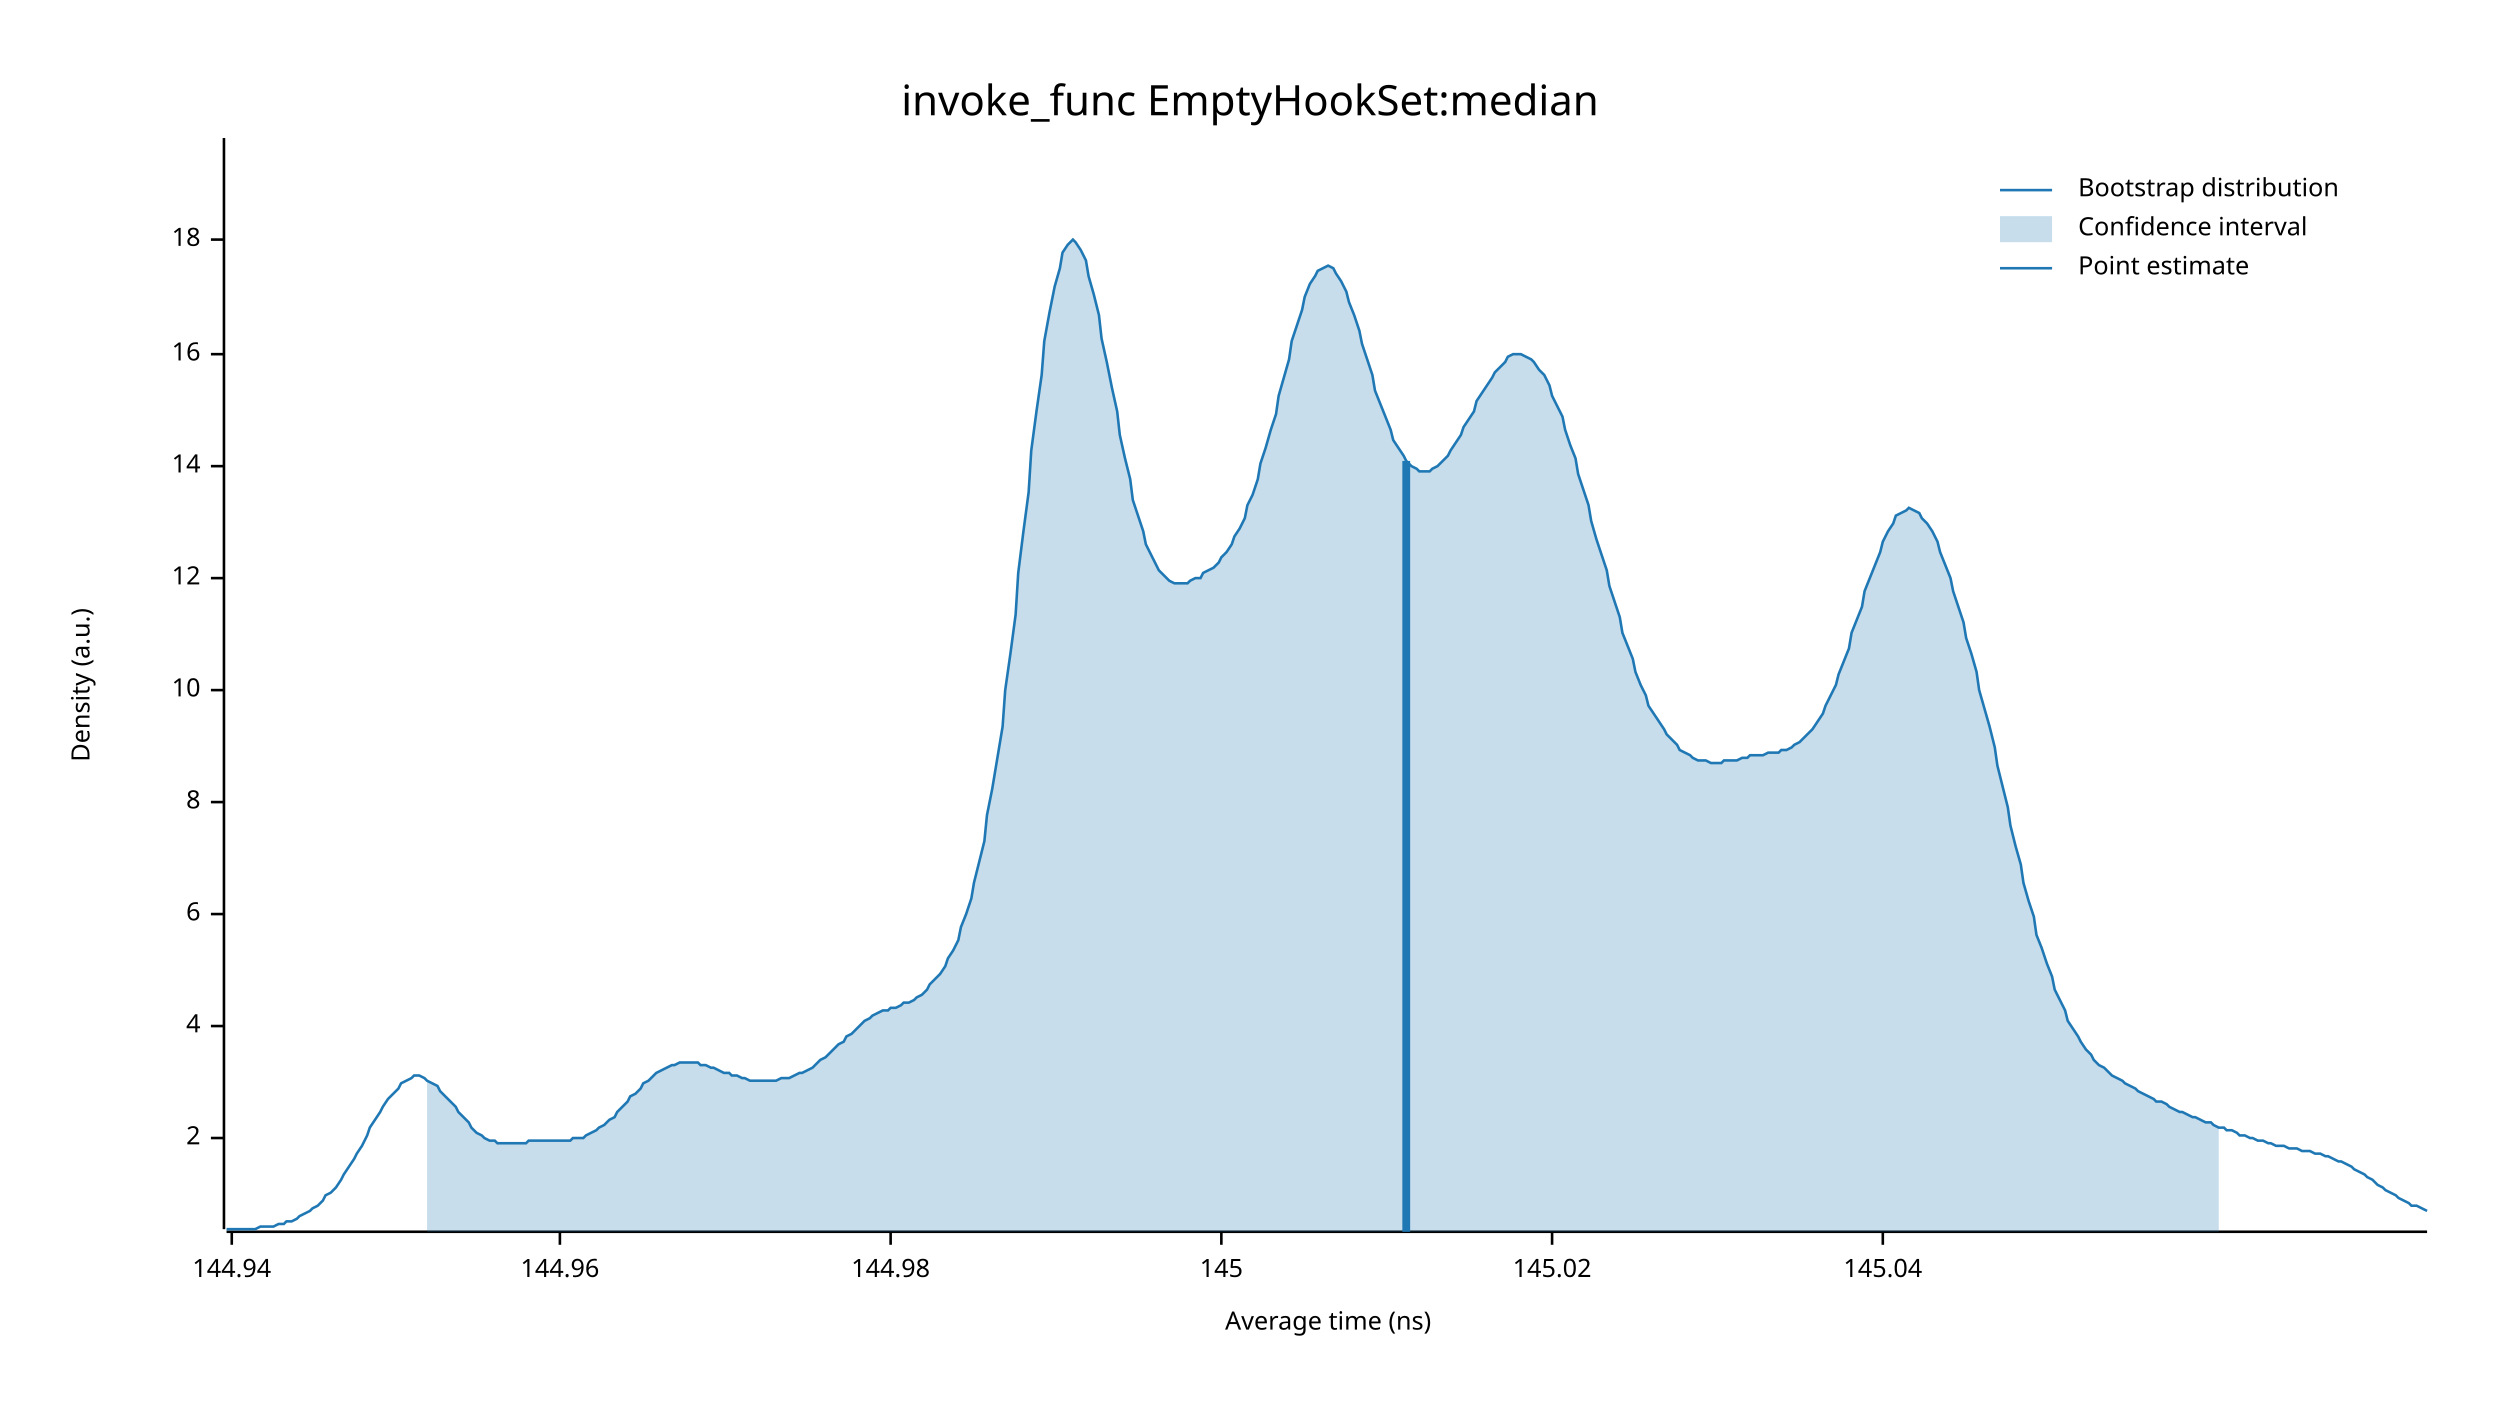
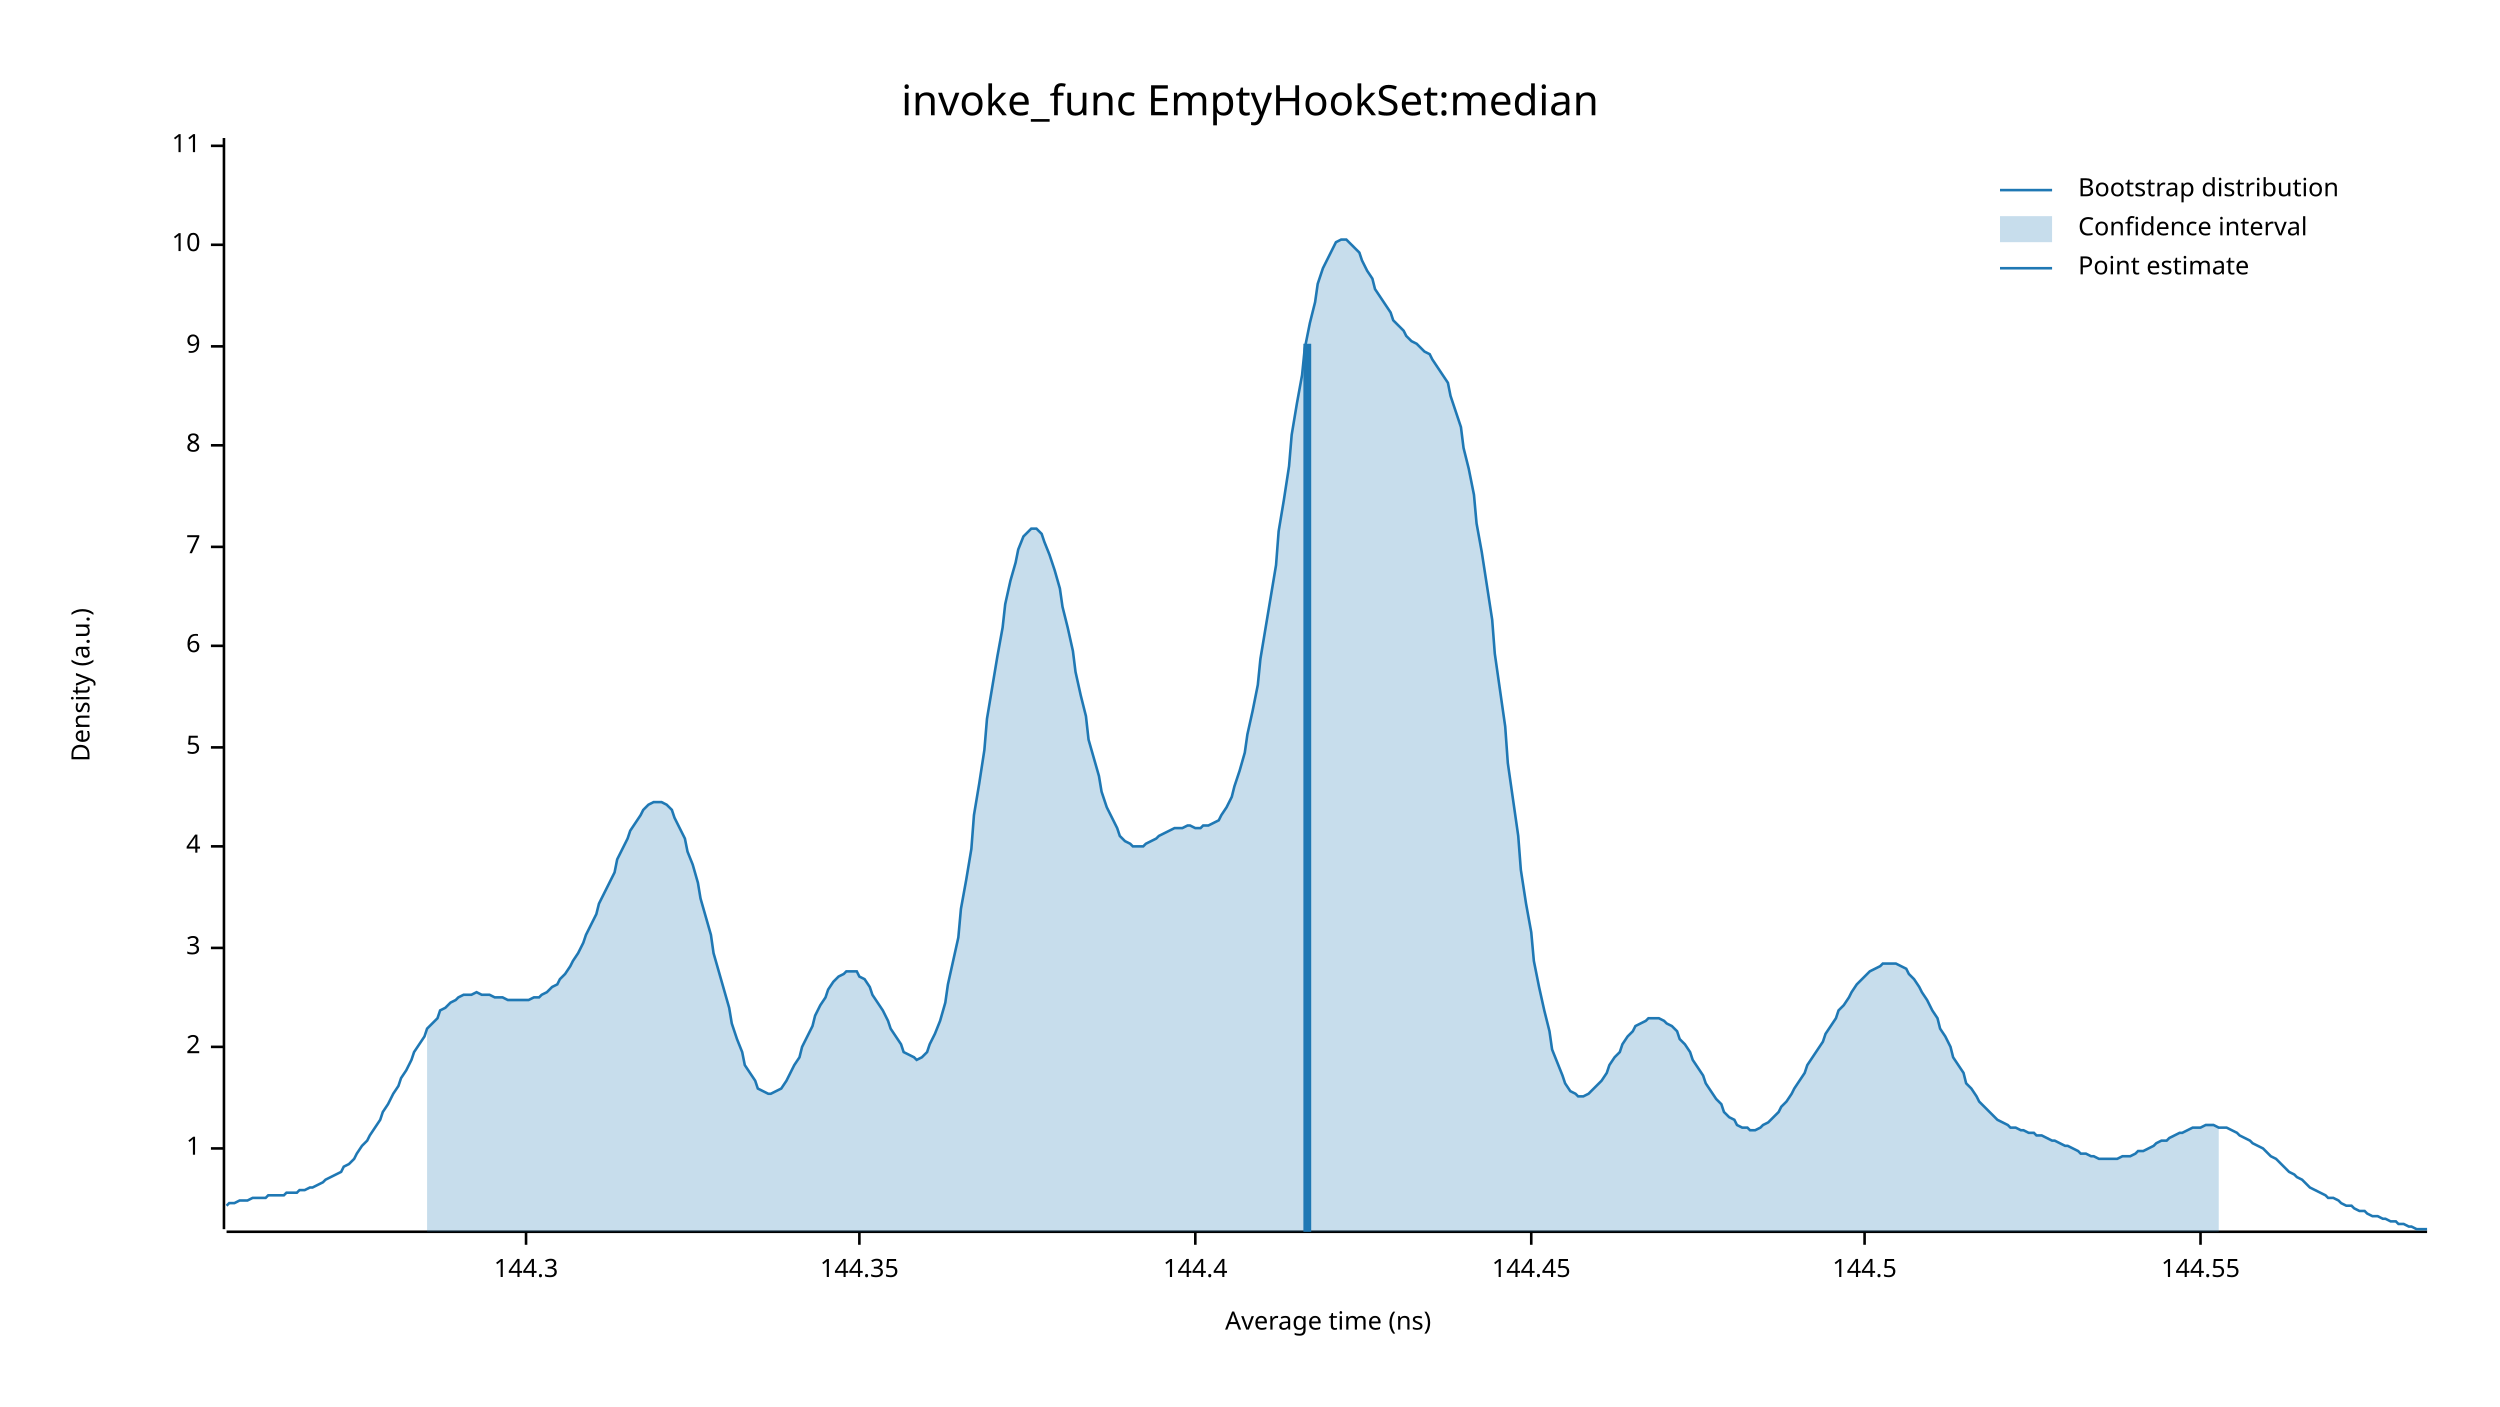
<svg xmlns="http://www.w3.org/2000/svg" width="960" height="540" viewBox="0 0 960 540">
  <text x="480" y="32" dy="0.76em" text-anchor="middle" font-family="sans-serif" font-size="16.129" opacity="1" fill="#000000">
invoke_func EmptyHookSet:median
</text>
  <text x="27" y="263" dy="0.76em" text-anchor="middle" font-family="sans-serif" font-size="9.677" opacity="1" fill="#000000" transform="rotate(270, 27, 263)">
Density (a.u.)
</text>
  <text x="510" y="513" dy="-0.5ex" text-anchor="middle" font-family="sans-serif" font-size="9.677" opacity="1" fill="#000000">
Average time (ns)
</text>
  <polyline fill="none" opacity="1" stroke="#000000" stroke-width="1" points="86,53 86,472 " />
-   <text x="77" y="437" dy="0.5ex" text-anchor="end" font-family="sans-serif" font-size="9.677" opacity="1" fill="#000000">
+   <text x="77" y="441" dy="0.5ex" text-anchor="end" font-family="sans-serif" font-size="9.677" opacity="1" fill="#000000">
+ 1
+ </text>
+   <polyline fill="none" opacity="1" stroke="#000000" stroke-width="1" points="81,441 86,441 " />
+   <text x="77" y="402" dy="0.5ex" text-anchor="end" font-family="sans-serif" font-size="9.677" opacity="1" fill="#000000">
2
</text>
-   <polyline fill="none" opacity="1" stroke="#000000" stroke-width="1" points="81,437 86,437 " />
-   <text x="77" y="394" dy="0.5ex" text-anchor="end" font-family="sans-serif" font-size="9.677" opacity="1" fill="#000000">
+   <polyline fill="none" opacity="1" stroke="#000000" stroke-width="1" points="81,402 86,402 " />
+   <text x="77" y="364" dy="0.5ex" text-anchor="end" font-family="sans-serif" font-size="9.677" opacity="1" fill="#000000">
+ 3
+ </text>
+   <polyline fill="none" opacity="1" stroke="#000000" stroke-width="1" points="81,364 86,364 " />
+   <text x="77" y="325" dy="0.5ex" text-anchor="end" font-family="sans-serif" font-size="9.677" opacity="1" fill="#000000">
4
</text>
-   <polyline fill="none" opacity="1" stroke="#000000" stroke-width="1" points="81,394 86,394 " />
-   <text x="77" y="351" dy="0.5ex" text-anchor="end" font-family="sans-serif" font-size="9.677" opacity="1" fill="#000000">
+   <polyline fill="none" opacity="1" stroke="#000000" stroke-width="1" points="81,325 86,325 " />
+   <text x="77" y="287" dy="0.5ex" text-anchor="end" font-family="sans-serif" font-size="9.677" opacity="1" fill="#000000">
+ 5
+ </text>
+   <polyline fill="none" opacity="1" stroke="#000000" stroke-width="1" points="81,287 86,287 " />
+   <text x="77" y="248" dy="0.5ex" text-anchor="end" font-family="sans-serif" font-size="9.677" opacity="1" fill="#000000">
6
</text>
-   <polyline fill="none" opacity="1" stroke="#000000" stroke-width="1" points="81,351 86,351 " />
-   <text x="77" y="308" dy="0.5ex" text-anchor="end" font-family="sans-serif" font-size="9.677" opacity="1" fill="#000000">
+   <polyline fill="none" opacity="1" stroke="#000000" stroke-width="1" points="81,248 86,248 " />
+   <text x="77" y="210" dy="0.5ex" text-anchor="end" font-family="sans-serif" font-size="9.677" opacity="1" fill="#000000">
+ 7
+ </text>
+   <polyline fill="none" opacity="1" stroke="#000000" stroke-width="1" points="81,210 86,210 " />
+   <text x="77" y="171" dy="0.5ex" text-anchor="end" font-family="sans-serif" font-size="9.677" opacity="1" fill="#000000">
8
</text>
-   <polyline fill="none" opacity="1" stroke="#000000" stroke-width="1" points="81,308 86,308 " />
-   <text x="77" y="265" dy="0.5ex" text-anchor="end" font-family="sans-serif" font-size="9.677" opacity="1" fill="#000000">
+   <polyline fill="none" opacity="1" stroke="#000000" stroke-width="1" points="81,171 86,171 " />
+   <text x="77" y="133" dy="0.5ex" text-anchor="end" font-family="sans-serif" font-size="9.677" opacity="1" fill="#000000">
+ 9
+ </text>
+   <polyline fill="none" opacity="1" stroke="#000000" stroke-width="1" points="81,133 86,133 " />
+   <text x="77" y="94" dy="0.5ex" text-anchor="end" font-family="sans-serif" font-size="9.677" opacity="1" fill="#000000">
10
</text>
-   <polyline fill="none" opacity="1" stroke="#000000" stroke-width="1" points="81,265 86,265 " />
-   <text x="77" y="222" dy="0.5ex" text-anchor="end" font-family="sans-serif" font-size="9.677" opacity="1" fill="#000000">
- 12
+   <polyline fill="none" opacity="1" stroke="#000000" stroke-width="1" points="81,94 86,94 " />
+   <text x="77" y="56" dy="0.5ex" text-anchor="end" font-family="sans-serif" font-size="9.677" opacity="1" fill="#000000">
+ 11
</text>
-   <polyline fill="none" opacity="1" stroke="#000000" stroke-width="1" points="81,222 86,222 " />
-   <text x="77" y="179" dy="0.5ex" text-anchor="end" font-family="sans-serif" font-size="9.677" opacity="1" fill="#000000">
- 14
+   <polyline fill="none" opacity="1" stroke="#000000" stroke-width="1" points="81,56 86,56 " />
+   <polyline fill="none" opacity="1" stroke="#000000" stroke-width="1" points="87,473 932,473 " />
+   <text x="202" y="483" dy="0.76em" text-anchor="middle" font-family="sans-serif" font-size="9.677" opacity="1" fill="#000000">
+ 144.3
</text>
-   <polyline fill="none" opacity="1" stroke="#000000" stroke-width="1" points="81,179 86,179 " />
-   <text x="77" y="136" dy="0.5ex" text-anchor="end" font-family="sans-serif" font-size="9.677" opacity="1" fill="#000000">
- 16
+   <polyline fill="none" opacity="1" stroke="#000000" stroke-width="1" points="202,473 202,478 " />
+   <text x="330" y="483" dy="0.76em" text-anchor="middle" font-family="sans-serif" font-size="9.677" opacity="1" fill="#000000">
+ 144.35
</text>
-   <polyline fill="none" opacity="1" stroke="#000000" stroke-width="1" points="81,136 86,136 " />
-   <text x="77" y="92" dy="0.5ex" text-anchor="end" font-family="sans-serif" font-size="9.677" opacity="1" fill="#000000">
- 18
+   <polyline fill="none" opacity="1" stroke="#000000" stroke-width="1" points="330,473 330,478 " />
+   <text x="459" y="483" dy="0.76em" text-anchor="middle" font-family="sans-serif" font-size="9.677" opacity="1" fill="#000000">
+ 144.4
</text>
-   <polyline fill="none" opacity="1" stroke="#000000" stroke-width="1" points="81,92 86,92 " />
-   <polyline fill="none" opacity="1" stroke="#000000" stroke-width="1" points="87,473 932,473 " />
-   <text x="89" y="483" dy="0.76em" text-anchor="middle" font-family="sans-serif" font-size="9.677" opacity="1" fill="#000000">
- 144.94
+   <polyline fill="none" opacity="1" stroke="#000000" stroke-width="1" points="459,473 459,478 " />
+   <text x="588" y="483" dy="0.76em" text-anchor="middle" font-family="sans-serif" font-size="9.677" opacity="1" fill="#000000">
+ 144.45
</text>
-   <polyline fill="none" opacity="1" stroke="#000000" stroke-width="1" points="89,473 89,478 " />
-   <text x="215" y="483" dy="0.76em" text-anchor="middle" font-family="sans-serif" font-size="9.677" opacity="1" fill="#000000">
- 144.96
+   <polyline fill="none" opacity="1" stroke="#000000" stroke-width="1" points="588,473 588,478 " />
+   <text x="716" y="483" dy="0.76em" text-anchor="middle" font-family="sans-serif" font-size="9.677" opacity="1" fill="#000000">
+ 144.5
</text>
-   <polyline fill="none" opacity="1" stroke="#000000" stroke-width="1" points="215,473 215,478 " />
-   <text x="342" y="483" dy="0.76em" text-anchor="middle" font-family="sans-serif" font-size="9.677" opacity="1" fill="#000000">
- 144.98
+   <polyline fill="none" opacity="1" stroke="#000000" stroke-width="1" points="716,473 716,478 " />
+   <text x="845" y="483" dy="0.76em" text-anchor="middle" font-family="sans-serif" font-size="9.677" opacity="1" fill="#000000">
+ 144.55
</text>
-   <polyline fill="none" opacity="1" stroke="#000000" stroke-width="1" points="342,473 342,478 " />
-   <text x="469" y="483" dy="0.76em" text-anchor="middle" font-family="sans-serif" font-size="9.677" opacity="1" fill="#000000">
- 145
- </text>
-   <polyline fill="none" opacity="1" stroke="#000000" stroke-width="1" points="469,473 469,478 " />
-   <text x="596" y="483" dy="0.76em" text-anchor="middle" font-family="sans-serif" font-size="9.677" opacity="1" fill="#000000">
- 145.02
- </text>
-   <polyline fill="none" opacity="1" stroke="#000000" stroke-width="1" points="596,473 596,478 " />
-   <text x="723" y="483" dy="0.76em" text-anchor="middle" font-family="sans-serif" font-size="9.677" opacity="1" fill="#000000">
- 145.04
- </text>
-   <polyline fill="none" opacity="1" stroke="#000000" stroke-width="1" points="723,473 723,478 " />
-   <polyline fill="none" opacity="1" stroke="#1F78B4" stroke-width="1" points="87,472 88,472 90,472 92,472 93,472 95,472 97,472 98,472 100,471 102,471 103,471 105,471 107,470 109,470 110,469 112,469 114,468 115,467 117,466 119,465 120,464 122,463 124,461 125,459 127,458 129,456 131,453 132,451 134,448 136,445 137,443 139,440 141,436 142,433 144,430 146,427 147,425 149,422 151,420 153,418 154,416 156,415 158,414 159,413 161,413 163,414 164,415 166,416 168,417 169,419 171,421 173,423 175,425 176,427 178,429 180,431 181,433 183,435 185,436 186,437 188,438 190,438 191,439 193,439 195,439 197,439 198,439 200,439 202,439 203,438 205,438 207,438 208,438 210,438 212,438 214,438 215,438 217,438 219,438 220,437 222,437 224,437 225,436 227,435 229,434 230,433 232,432 234,430 236,429 237,427 239,425 241,423 242,421 244,420 246,418 247,416 249,415 251,413 252,412 254,411 256,410 258,409 259,409 261,408 263,408 264,408 266,408 268,408 269,409 271,409 273,410 274,410 276,411 278,412 280,412 281,413 283,413 285,414 286,414 288,415 290,415 291,415 293,415 295,415 296,415 298,415 300,414 302,414 303,414 305,413 307,412 308,412 310,411 312,410 313,409 315,407 317,406 318,405 320,403 322,401 324,400 325,398 327,397 329,395 330,394 332,392 334,391 335,390 337,389 339,388 341,388 342,387 344,387 346,386 347,385 349,385 351,384 352,383 354,382 356,380 357,378 359,376 361,374 363,371 364,368 366,365 368,361 369,356 371,351 373,345 374,339 376,331 378,323 379,313 381,303 383,291 385,279 386,265 388,251 390,236 391,220 393,204 395,189 396,173 398,158 400,144 401,131 403,120 405,110 407,103 408,97 410,94 412,92 413,93 415,96 417,100 418,106 420,113 422,121 423,130 425,139 427,149 429,158 430,167 432,176 434,184 435,192 437,198 439,204 440,209 442,213 444,217 445,219 447,221 449,223 451,224 452,224 454,224 456,224 457,223 459,222 461,222 462,220 464,219 466,218 468,216 469,214 471,212 473,209 474,206 476,203 478,199 479,194 481,190 483,184 484,178 486,172 488,165 490,159 491,152 493,145 495,138 496,131 498,125 500,119 501,114 503,109 505,106 506,104 508,103 510,102 512,103 513,105 515,108 517,112 518,116 520,121 522,127 523,132 525,138 527,144 528,150 530,155 532,160 534,165 535,169 537,172 539,175 540,177 542,179 544,180 545,181 547,181 549,181 550,180 552,179 554,177 556,175 557,173 559,170 561,167 562,164 564,161 566,158 567,154 569,151 571,148 573,145 574,143 576,141 578,139 579,137 581,136 583,136 584,136 586,137 588,138 589,139 591,142 593,144 595,148 596,152 598,156 600,160 601,165 603,171 605,176 606,182 608,188 610,194 611,200 613,207 615,213 617,219 618,225 620,231 622,237 623,243 625,248 627,253 628,258 630,263 632,267 633,271 635,274 637,277 639,280 640,282 642,284 644,286 645,288 647,289 649,290 650,291 652,292 654,292 655,292 657,293 659,293 661,293 662,292 664,292 666,292 667,292 669,291 671,291 672,290 674,290 676,290 677,290 679,289 681,289 683,289 684,288 686,288 688,287 689,286 691,285 693,283 694,282 696,280 698,277 700,274 701,271 703,267 705,263 706,259 708,254 710,249 711,243 713,238 715,233 716,227 718,222 720,217 722,212 723,208 725,204 727,201 728,198 730,197 732,196 733,195 735,196 737,197 738,199 740,201 742,204 744,208 745,212 747,217 749,222 750,227 752,233 754,239 755,245 757,251 759,258 760,265 762,272 764,279 766,287 767,294 769,302 771,310 772,317 774,325 776,332 777,339 779,346 781,352 782,359 784,364 786,370 788,375 789,380 791,384 793,388 794,392 796,395 798,398 799,400 801,403 803,405 804,407 806,409 808,410 810,412 811,413 813,414 815,415 816,416 818,417 820,418 821,419 823,420 825,421 827,422 828,423 830,423 832,424 833,425 835,426 837,427 838,427 840,428 842,429 843,429 845,430 847,431 849,431 850,432 852,433 854,433 855,434 857,434 859,435 860,436 862,436 864,437 865,437 867,438 869,438 871,439 872,439 874,440 876,440 877,440 879,441 881,441 882,441 884,442 886,442 887,442 889,443 891,443 893,444 894,444 896,445 898,446 899,446 901,447 903,448 904,449 906,450 908,451 909,452 911,453 913,455 915,456 916,457 918,458 920,459 921,460 923,461 925,462 926,463 928,463 930,464 932,465 " />
-   <polygon opacity="0.25" fill="#1F78B4" points="164,415 166,416 168,417 169,419 171,421 173,423 175,425 176,427 178,429 180,431 181,433 183,435 185,436 186,437 188,438 190,438 191,439 193,439 195,439 197,439 198,439 200,439 202,439 203,438 205,438 207,438 208,438 210,438 212,438 214,438 215,438 217,438 219,438 220,437 222,437 224,437 225,436 227,435 229,434 230,433 232,432 234,430 236,429 237,427 239,425 241,423 242,421 244,420 246,418 247,416 249,415 251,413 252,412 254,411 256,410 258,409 259,409 261,408 263,408 264,408 266,408 268,408 269,409 271,409 273,410 274,410 276,411 278,412 280,412 281,413 283,413 285,414 286,414 288,415 290,415 291,415 293,415 295,415 296,415 298,415 300,414 302,414 303,414 305,413 307,412 308,412 310,411 312,410 313,409 315,407 317,406 318,405 320,403 322,401 324,400 325,398 327,397 329,395 330,394 332,392 334,391 335,390 337,389 339,388 341,388 342,387 344,387 346,386 347,385 349,385 351,384 352,383 354,382 356,380 357,378 359,376 361,374 363,371 364,368 366,365 368,361 369,356 371,351 373,345 374,339 376,331 378,323 379,313 381,303 383,291 385,279 386,265 388,251 390,236 391,220 393,204 395,189 396,173 398,158 400,144 401,131 403,120 405,110 407,103 408,97 410,94 412,92 413,93 415,96 417,100 418,106 420,113 422,121 423,130 425,139 427,149 429,158 430,167 432,176 434,184 435,192 437,198 439,204 440,209 442,213 444,217 445,219 447,221 449,223 451,224 452,224 454,224 456,224 457,223 459,222 461,222 462,220 464,219 466,218 468,216 469,214 471,212 473,209 474,206 476,203 478,199 479,194 481,190 483,184 484,178 486,172 488,165 490,159 491,152 493,145 495,138 496,131 498,125 500,119 501,114 503,109 505,106 506,104 508,103 510,102 512,103 513,105 515,108 517,112 518,116 520,121 522,127 523,132 525,138 527,144 528,150 530,155 532,160 534,165 535,169 537,172 539,175 540,177 542,179 544,180 545,181 547,181 549,181 550,180 552,179 554,177 556,175 557,173 559,170 561,167 562,164 564,161 566,158 567,154 569,151 571,148 573,145 574,143 576,141 578,139 579,137 581,136 583,136 584,136 586,137 588,138 589,139 591,142 593,144 595,148 596,152 598,156 600,160 601,165 603,171 605,176 606,182 608,188 610,194 611,200 613,207 615,213 617,219 618,225 620,231 622,237 623,243 625,248 627,253 628,258 630,263 632,267 633,271 635,274 637,277 639,280 640,282 642,284 644,286 645,288 647,289 649,290 650,291 652,292 654,292 655,292 657,293 659,293 661,293 662,292 664,292 666,292 667,292 669,291 671,291 672,290 674,290 676,290 677,290 679,289 681,289 683,289 684,288 686,288 688,287 689,286 691,285 693,283 694,282 696,280 698,277 700,274 701,271 703,267 705,263 706,259 708,254 710,249 711,243 713,238 715,233 716,227 718,222 720,217 722,212 723,208 725,204 727,201 728,198 730,197 732,196 733,195 735,196 737,197 738,199 740,201 742,204 744,208 745,212 747,217 749,222 750,227 752,233 754,239 755,245 757,251 759,258 760,265 762,272 764,279 766,287 767,294 769,302 771,310 772,317 774,325 776,332 777,339 779,346 781,352 782,359 784,364 786,370 788,375 789,380 791,384 793,388 794,392 796,395 798,398 799,400 801,403 803,405 804,407 806,409 808,410 810,412 811,413 813,414 815,415 816,416 818,417 820,418 821,419 823,420 825,421 827,422 828,423 830,423 832,424 833,425 835,426 837,427 838,427 840,428 842,429 843,429 845,430 847,431 849,431 850,432 852,433 852,473 164,473 " />
-   <polyline fill="none" opacity="1" stroke="#1F78B4" stroke-width="3" points="540,473 540,177 " />
+   <polyline fill="none" opacity="1" stroke="#000000" stroke-width="1" points="845,473 845,478 " />
+   <polyline fill="none" opacity="1" stroke="#1F78B4" stroke-width="1" points="87,463 88,462 90,462 92,461 93,461 95,461 97,460 98,460 100,460 102,460 103,459 105,459 107,459 109,459 110,458 112,458 114,458 115,457 117,457 119,456 120,456 122,455 124,454 125,453 127,452 129,451 131,450 132,448 134,447 136,445 137,443 139,440 141,438 142,436 144,433 146,430 147,427 149,424 151,420 153,417 154,414 156,411 158,407 159,404 161,401 163,398 164,395 166,393 168,391 169,388 171,387 173,385 175,384 176,383 178,382 180,382 181,382 183,381 185,382 186,382 188,382 190,383 191,383 193,383 195,384 197,384 198,384 200,384 202,384 203,384 205,383 207,383 208,382 210,381 212,379 214,378 215,376 217,374 219,371 220,369 222,366 224,362 225,359 227,355 229,351 230,347 232,343 234,339 236,335 237,330 239,326 241,322 242,319 244,316 246,313 247,311 249,309 251,308 252,308 254,308 256,309 258,311 259,314 261,318 263,322 264,327 266,332 268,339 269,345 271,352 273,359 274,366 276,373 278,380 280,387 281,393 283,399 285,404 286,409 288,412 290,415 291,418 293,419 295,420 296,420 298,419 300,418 302,415 303,413 305,409 307,406 308,402 310,398 312,394 313,390 315,386 317,383 318,380 320,377 322,375 324,374 325,373 327,373 329,373 330,375 332,376 334,379 335,382 337,385 339,388 341,392 342,395 344,398 346,401 347,404 349,405 351,406 352,407 354,406 356,404 357,401 359,397 361,392 363,385 364,378 366,369 368,360 369,349 371,338 373,326 374,313 376,301 378,288 379,276 381,264 383,252 385,241 386,232 388,223 390,216 391,211 393,206 395,204 396,203 398,203 400,205 401,208 403,213 405,219 407,226 408,233 410,241 412,250 413,258 415,267 417,275 418,284 420,291 422,298 423,304 425,310 427,314 429,318 430,321 432,323 434,324 435,325 437,325 439,325 440,324 442,323 444,322 445,321 447,320 449,319 451,318 452,318 454,318 456,317 457,317 459,318 461,318 462,317 464,317 466,316 468,315 469,313 471,310 473,306 474,302 476,296 478,289 479,282 481,273 483,263 484,253 486,241 488,229 490,217 491,204 493,192 495,179 496,167 498,155 500,144 501,134 503,124 505,116 506,109 508,103 510,99 512,95 513,93 515,92 517,92 518,93 520,95 522,97 523,100 525,104 527,107 528,111 530,114 532,117 534,120 535,123 537,125 539,127 540,129 542,131 544,132 545,133 547,135 549,136 550,138 552,141 554,144 556,147 557,152 559,158 561,164 562,172 564,180 566,190 567,201 569,212 571,225 573,238 574,251 576,265 578,279 579,293 581,307 583,321 584,334 586,347 588,358 589,369 591,379 593,388 595,396 596,403 598,408 600,413 601,416 603,419 605,420 606,421 608,421 610,420 611,419 613,417 615,415 617,412 618,409 620,406 622,404 623,401 625,398 627,396 628,394 630,393 632,392 633,391 635,391 637,391 639,392 640,393 642,394 644,396 645,399 647,401 649,404 650,407 652,410 654,413 655,416 657,419 659,422 661,424 662,427 664,429 666,430 667,432 669,433 671,433 672,434 674,434 676,433 677,432 679,431 681,429 683,427 684,425 686,423 688,420 689,418 691,415 693,412 694,409 696,406 698,403 700,400 701,397 703,394 705,391 706,388 708,386 710,383 711,381 713,378 715,376 716,375 718,373 720,372 722,371 723,370 725,370 727,370 728,370 730,371 732,372 733,374 735,376 737,379 738,381 740,384 742,388 744,391 745,395 747,398 749,402 750,406 752,409 754,412 755,416 757,418 759,421 760,423 762,425 764,427 766,429 767,430 769,431 771,432 772,433 774,433 776,434 777,434 779,435 781,435 782,436 784,436 786,437 788,438 789,438 791,439 793,440 794,440 796,441 798,442 799,443 801,443 803,444 804,444 806,445 808,445 810,445 811,445 813,445 815,444 816,444 818,444 820,443 821,442 823,442 825,441 827,440 828,439 830,438 832,438 833,437 835,436 837,435 838,435 840,434 842,433 843,433 845,433 847,432 849,432 850,432 852,433 854,433 855,433 857,434 859,435 860,436 862,437 864,438 865,439 867,440 869,441 871,443 872,444 874,445 876,447 877,448 879,450 881,451 882,452 884,453 886,455 887,456 889,457 891,458 893,459 894,460 896,460 898,461 899,462 901,463 903,463 904,464 906,465 908,465 909,466 911,467 913,467 915,468 916,468 918,469 920,469 921,470 923,470 925,471 926,471 928,472 930,472 932,472 " />
+   <polygon opacity="0.25" fill="#1F78B4" points="164,395 166,393 168,391 169,388 171,387 173,385 175,384 176,383 178,382 180,382 181,382 183,381 185,382 186,382 188,382 190,383 191,383 193,383 195,384 197,384 198,384 200,384 202,384 203,384 205,383 207,383 208,382 210,381 212,379 214,378 215,376 217,374 219,371 220,369 222,366 224,362 225,359 227,355 229,351 230,347 232,343 234,339 236,335 237,330 239,326 241,322 242,319 244,316 246,313 247,311 249,309 251,308 252,308 254,308 256,309 258,311 259,314 261,318 263,322 264,327 266,332 268,339 269,345 271,352 273,359 274,366 276,373 278,380 280,387 281,393 283,399 285,404 286,409 288,412 290,415 291,418 293,419 295,420 296,420 298,419 300,418 302,415 303,413 305,409 307,406 308,402 310,398 312,394 313,390 315,386 317,383 318,380 320,377 322,375 324,374 325,373 327,373 329,373 330,375 332,376 334,379 335,382 337,385 339,388 341,392 342,395 344,398 346,401 347,404 349,405 351,406 352,407 354,406 356,404 357,401 359,397 361,392 363,385 364,378 366,369 368,360 369,349 371,338 373,326 374,313 376,301 378,288 379,276 381,264 383,252 385,241 386,232 388,223 390,216 391,211 393,206 395,204 396,203 398,203 400,205 401,208 403,213 405,219 407,226 408,233 410,241 412,250 413,258 415,267 417,275 418,284 420,291 422,298 423,304 425,310 427,314 429,318 430,321 432,323 434,324 435,325 437,325 439,325 440,324 442,323 444,322 445,321 447,320 449,319 451,318 452,318 454,318 456,317 457,317 459,318 461,318 462,317 464,317 466,316 468,315 469,313 471,310 473,306 474,302 476,296 478,289 479,282 481,273 483,263 484,253 486,241 488,229 490,217 491,204 493,192 495,179 496,167 498,155 500,144 501,134 503,124 505,116 506,109 508,103 510,99 512,95 513,93 515,92 517,92 518,93 520,95 522,97 523,100 525,104 527,107 528,111 530,114 532,117 534,120 535,123 537,125 539,127 540,129 542,131 544,132 545,133 547,135 549,136 550,138 552,141 554,144 556,147 557,152 559,158 561,164 562,172 564,180 566,190 567,201 569,212 571,225 573,238 574,251 576,265 578,279 579,293 581,307 583,321 584,334 586,347 588,358 589,369 591,379 593,388 595,396 596,403 598,408 600,413 601,416 603,419 605,420 606,421 608,421 610,420 611,419 613,417 615,415 617,412 618,409 620,406 622,404 623,401 625,398 627,396 628,394 630,393 632,392 633,391 635,391 637,391 639,392 640,393 642,394 644,396 645,399 647,401 649,404 650,407 652,410 654,413 655,416 657,419 659,422 661,424 662,427 664,429 666,430 667,432 669,433 671,433 672,434 674,434 676,433 677,432 679,431 681,429 683,427 684,425 686,423 688,420 689,418 691,415 693,412 694,409 696,406 698,403 700,400 701,397 703,394 705,391 706,388 708,386 710,383 711,381 713,378 715,376 716,375 718,373 720,372 722,371 723,370 725,370 727,370 728,370 730,371 732,372 733,374 735,376 737,379 738,381 740,384 742,388 744,391 745,395 747,398 749,402 750,406 752,409 754,412 755,416 757,418 759,421 760,423 762,425 764,427 766,429 767,430 769,431 771,432 772,433 774,433 776,434 777,434 779,435 781,435 782,436 784,436 786,437 788,438 789,438 791,439 793,440 794,440 796,441 798,442 799,443 801,443 803,444 804,444 806,445 808,445 810,445 811,445 813,445 815,444 816,444 818,444 820,443 821,442 823,442 825,441 827,440 828,439 830,438 832,438 833,437 835,436 837,435 838,435 840,434 842,433 843,433 845,433 847,432 849,432 850,432 852,433 852,473 164,473 " />
+   <polyline fill="none" opacity="1" stroke="#1F78B4" stroke-width="3" points="502,473 502,132 " />
  <text x="798" y="68" dy="0.76em" text-anchor="start" font-family="sans-serif" font-size="9.677" opacity="1" fill="#000000">
Bootstrap distribution
</text>
  <text x="798" y="83" dy="0.76em" text-anchor="start" font-family="sans-serif" font-size="9.677" opacity="1" fill="#000000">
Confidence interval
</text>
  <text x="798" y="98" dy="0.76em" text-anchor="start" font-family="sans-serif" font-size="9.677" opacity="1" fill="#000000">
Point estimate
</text>
  <polyline fill="none" opacity="1" stroke="#1F78B4" stroke-width="1" points="768,73 788,73 " />
  <rect x="768" y="83" width="20" height="10" opacity="0.25" fill="#1F78B4" stroke="none" />
  <polyline fill="none" opacity="1" stroke="#1F78B4" stroke-width="1" points="768,103 788,103 " />
</svg>
